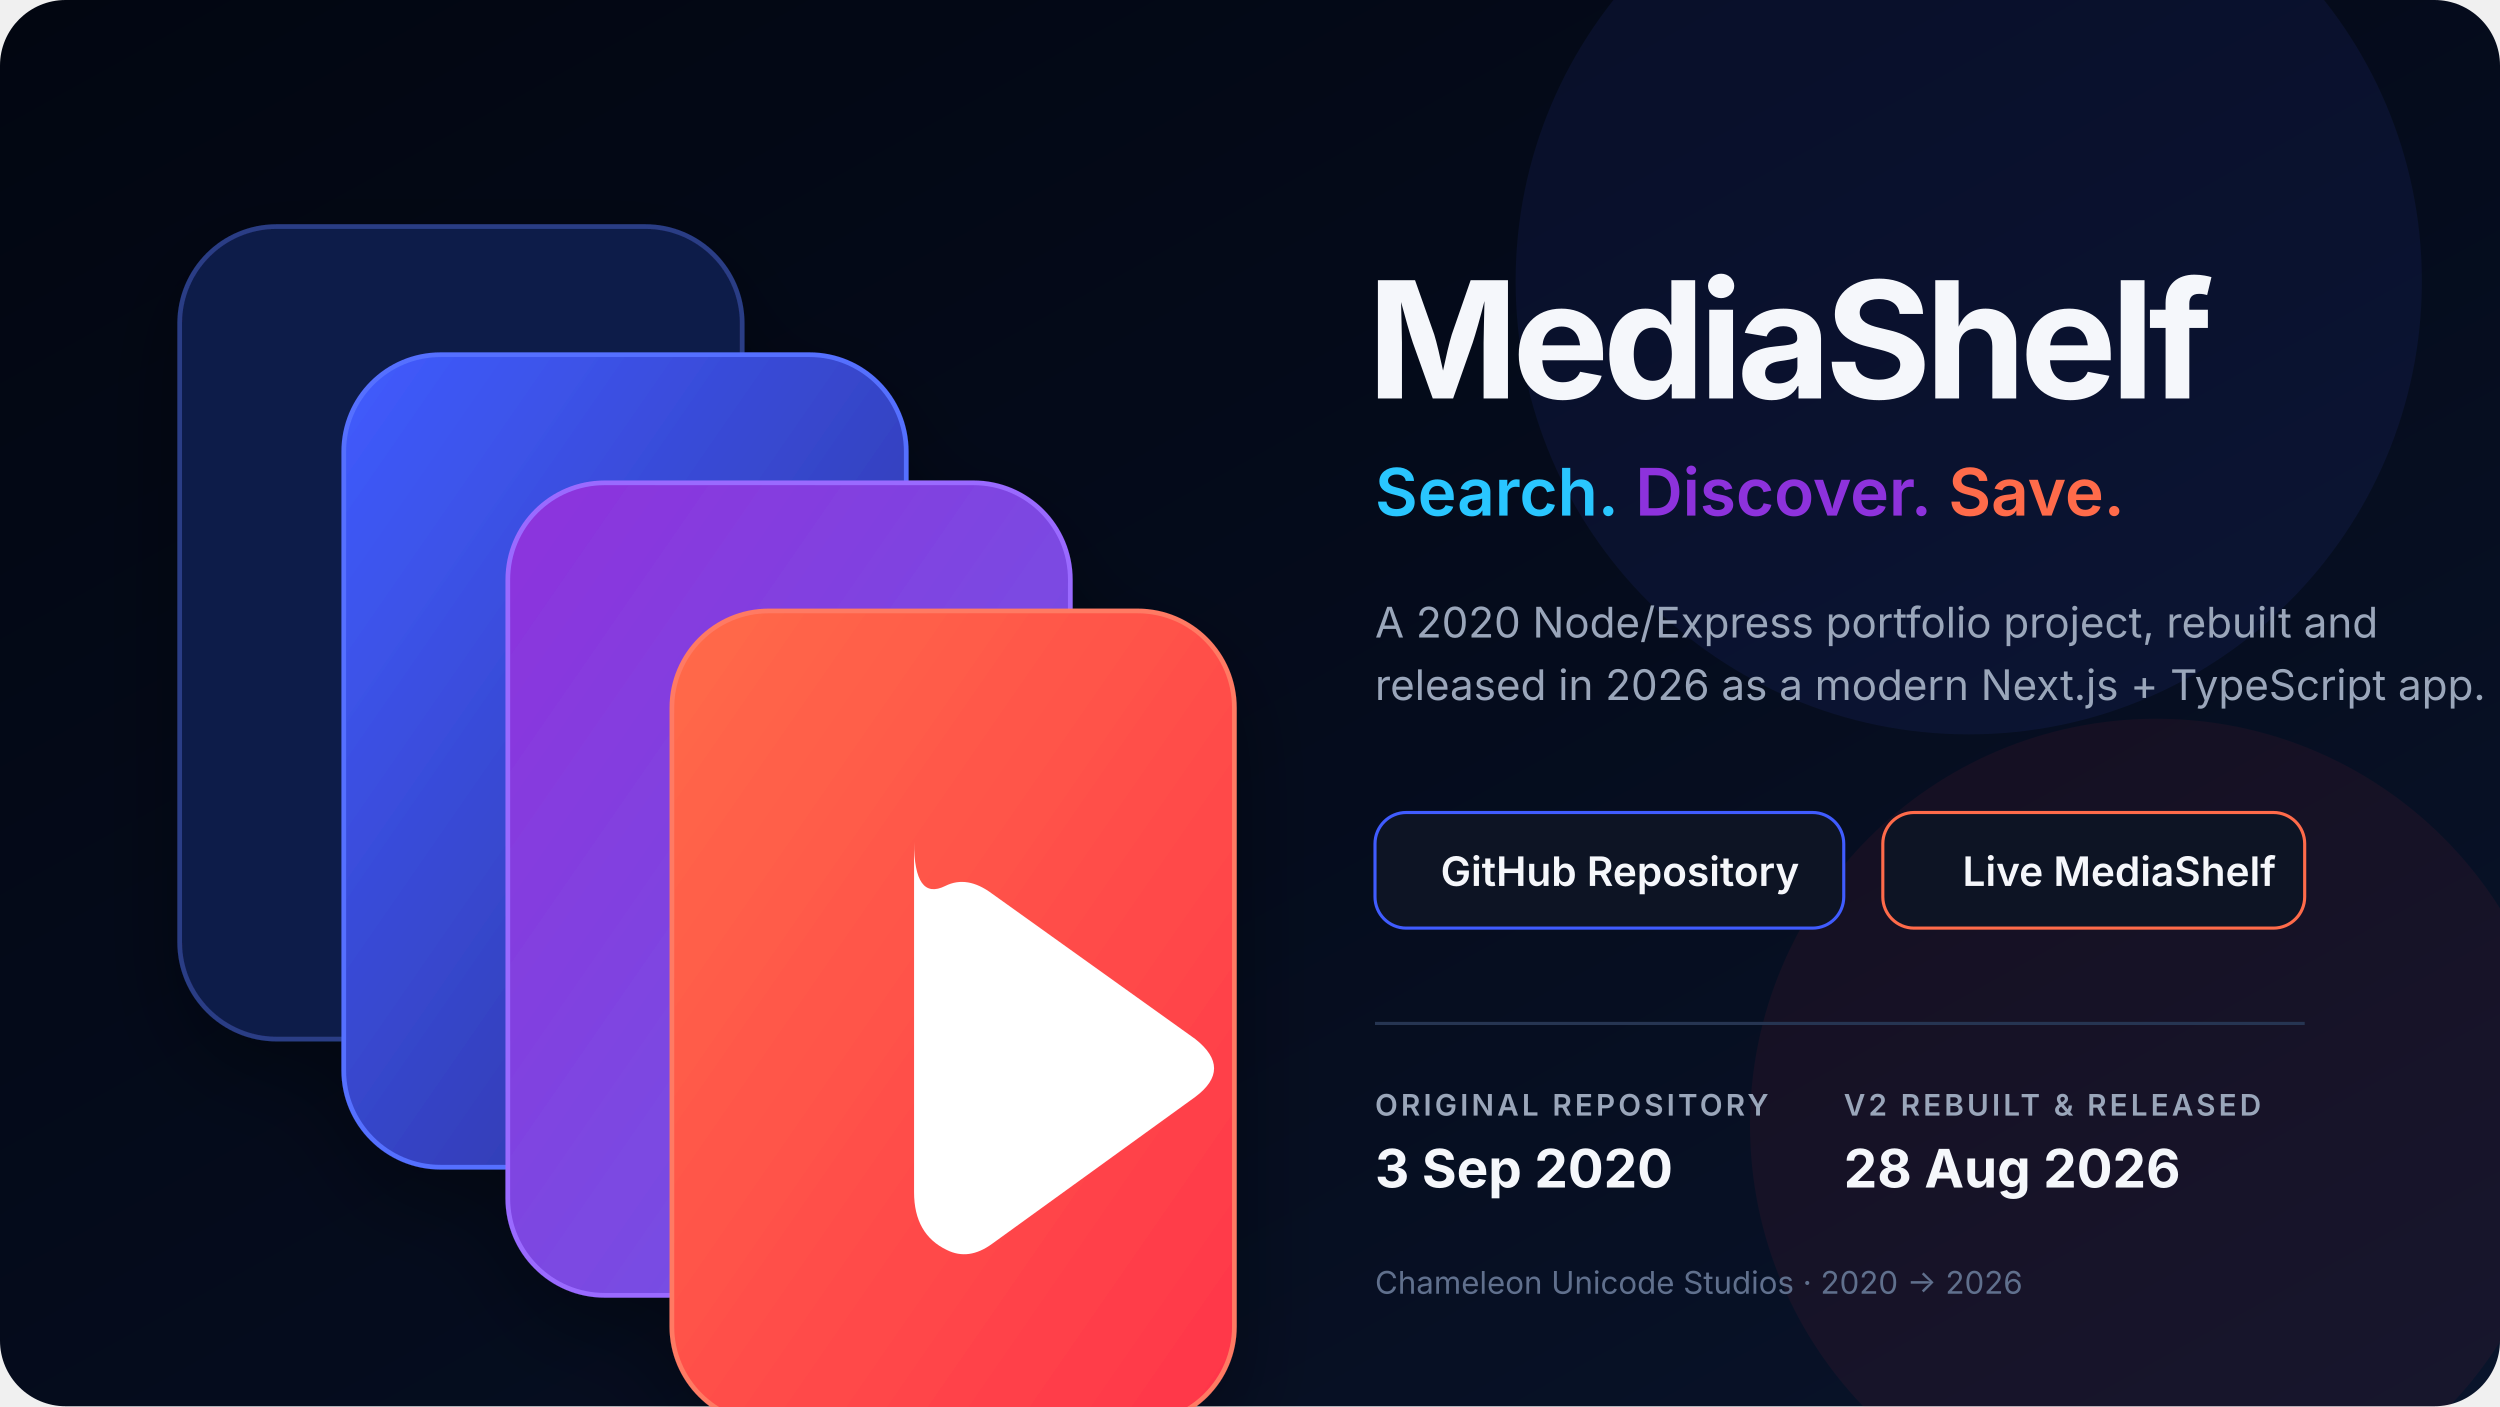
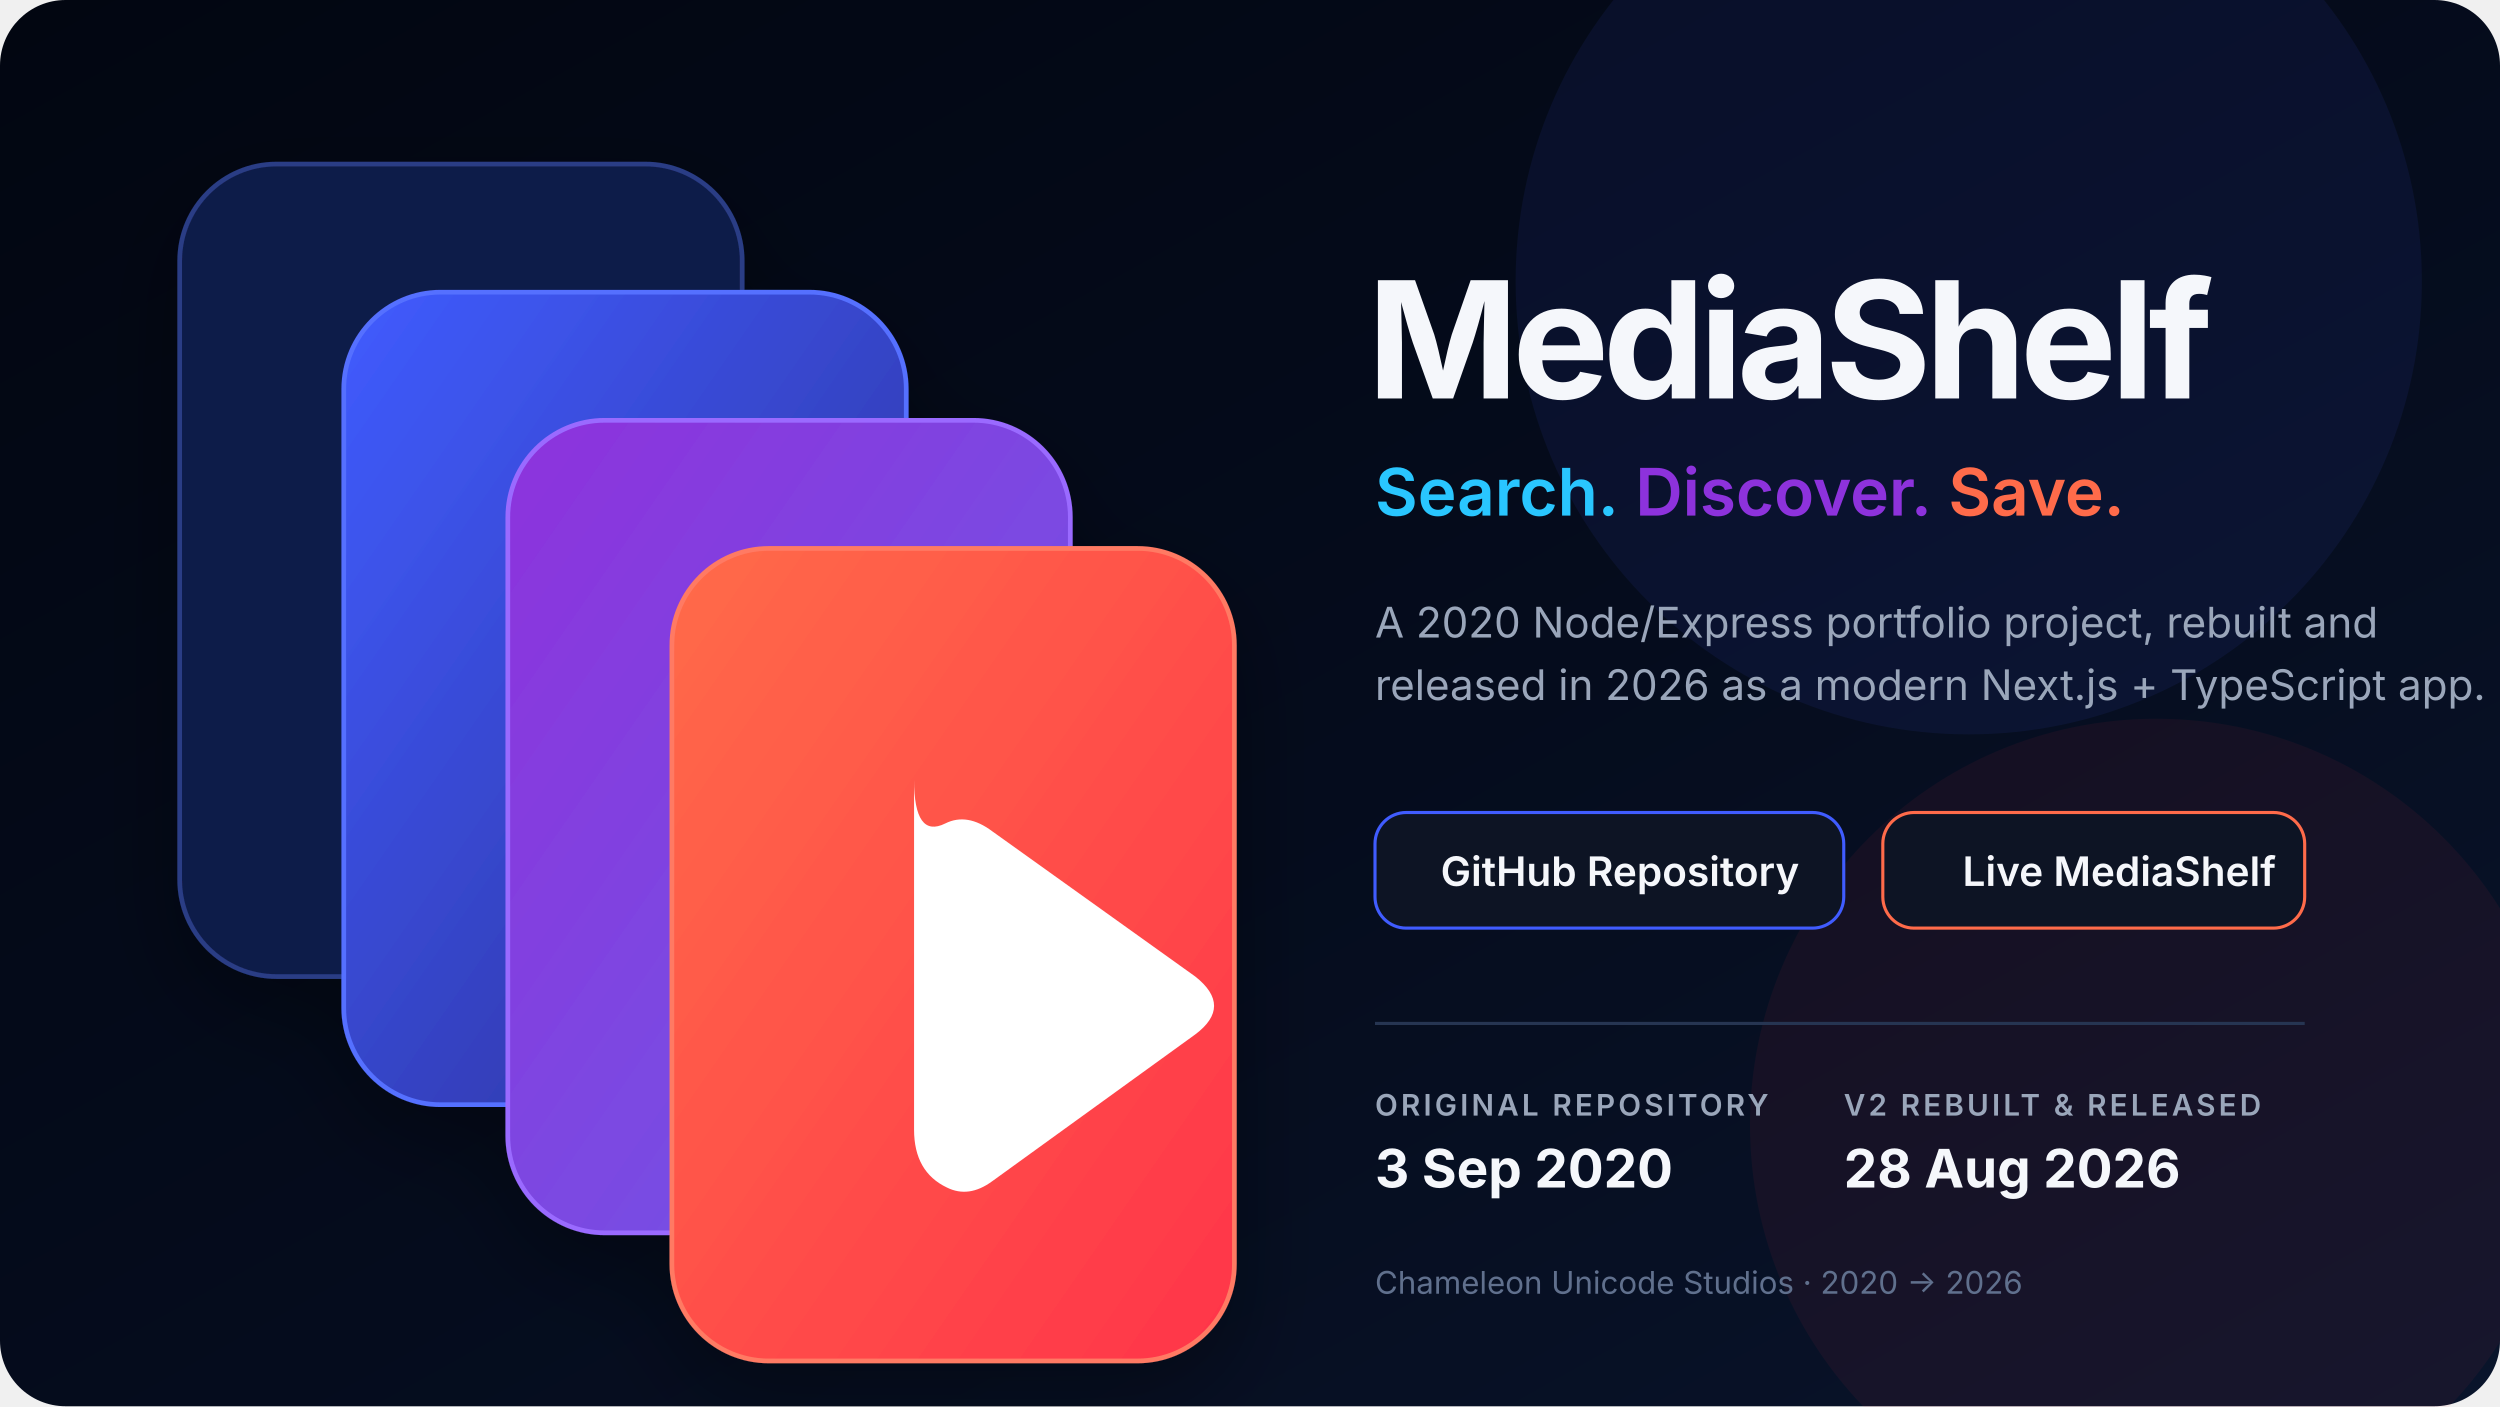
<svg xmlns="http://www.w3.org/2000/svg" width="1600" height="900" viewBox="0 0 1600 900" role="img" aria-labelledby="title desc">
  <defs>
    <linearGradient id="bg" x1="0" y1="0" x2="1" y2="1">
      <stop offset="0" stop-color="#020611" />
      <stop offset="0.55" stop-color="#050C1D" />
      <stop offset="1" stop-color="#09142B" />
    </linearGradient>
    <linearGradient id="blue" x1="0" y1="0" x2="1" y2="1">
      <stop offset="0" stop-color="#405CFF" />
      <stop offset="1" stop-color="#2C2E92" />
    </linearGradient>
    <linearGradient id="violet" x1="0" y1="0" x2="1" y2="1">
      <stop offset="0" stop-color="#8D32DC" />
      <stop offset="1" stop-color="#6C5CE7" />
    </linearGradient>
    <linearGradient id="coral" x1="0" y1="0" x2="1" y2="1">
      <stop offset="0" stop-color="#FF6B4A" />
      <stop offset="1" stop-color="#FF344A" />
    </linearGradient>
    <filter id="shadow" x="-30%" y="-30%" width="160%" height="180%">
      <feDropShadow dx="0" dy="22" stdDeviation="28" flood-color="#000" flood-opacity="0.34" />
    </filter>
  </defs>
  <rect width="1600" height="900" rx="42" fill="url(#bg)" />
  <circle cx="1260" cy="180" r="290" fill="#405CFF" opacity="0.08" />
  <circle cx="1380" cy="720" r="260" fill="#FF344A" opacity="0.06" />
-   <g filter="url(#shadow)" transform="translate(115 145)">
+   <g filter="url(#shadow)" transform="translate(115 105)">
    <rect x="0" y="0" width="360" height="520" rx="62" fill="#101C4A" stroke="#293C85" stroke-width="3" />
    <rect x="105" y="82" width="360" height="520" rx="62" fill="url(#blue)" stroke="#5570FF" stroke-width="3" />
    <rect x="210" y="164" width="360" height="520" rx="62" fill="url(#violet)" stroke="#9A6BFF" stroke-width="3" />
    <rect x="315" y="246" width="360" height="520" rx="62" fill="url(#coral)" stroke="#FF7A63" stroke-width="3" />
    <path d="M470 394 L470 618 Q470 645 491 655 Q505 662 520 651 L650 557 Q674 539 650 520 L520 427 Q504 415 490 422 Q470 432 470 394Z" fill="#fff" />
  </g>
  <g font-family="Inter, Arial, sans-serif">
    <text x="875" y="255" fill="#F5F7FB" font-size="104" font-weight="700" letter-spacing="-4">MediaShelf</text>
    <text x="880" y="330" font-size="42" font-weight="600">
      <tspan fill="#29C6FF">Search.</tspan>
      <tspan fill="#8D32DC">  Discover.</tspan>
      <tspan fill="#FF6B4A">  Save.</tspan>
    </text>
    <text x="880" y="408" fill="#9AA6BA" font-size="27">A 2020 Node/Express portfolio project, rebuilt and</text>
    <text x="880" y="448" fill="#9AA6BA" font-size="27">released in 2026 as a modern Next.js + TypeScript app.</text>
    <rect x="880" y="520" width="300" height="74" rx="20" fill="#0D1424" stroke="#405CFF" stroke-width="2" />
    <text x="922" y="567" fill="#F5F7FB" font-size="26" font-weight="600">GitHub Repository</text>
    <rect x="1205" y="520" width="270" height="74" rx="20" fill="#0D1424" stroke="#FF6B4A" stroke-width="2" />
    <text x="1256" y="567" fill="#F5F7FB" font-size="26" font-weight="600">Live MediaShelf</text>
    <line x1="880" y1="655" x2="1475" y2="655" stroke="#263552" stroke-width="2" />
    <text x="880" y="714" fill="#9AA6BA" font-size="19" font-weight="600" letter-spacing="2">ORIGINAL REPOSITORY</text>
    <text x="880" y="760" fill="#F5F7FB" font-size="34" font-weight="700">3 Sep 2020</text>
    <text x="1180" y="714" fill="#9AA6BA" font-size="19" font-weight="600" letter-spacing="2">V2 REBUILT &amp; RELEASED</text>
    <text x="1180" y="760" fill="#F5F7FB" font-size="34" font-weight="700">28 Aug 2026</text>
    <text x="880" y="828" fill="#60708D" font-size="20">Chameleon Unicode Studios · 2020 → 2026</text>
  </g>
</svg>
